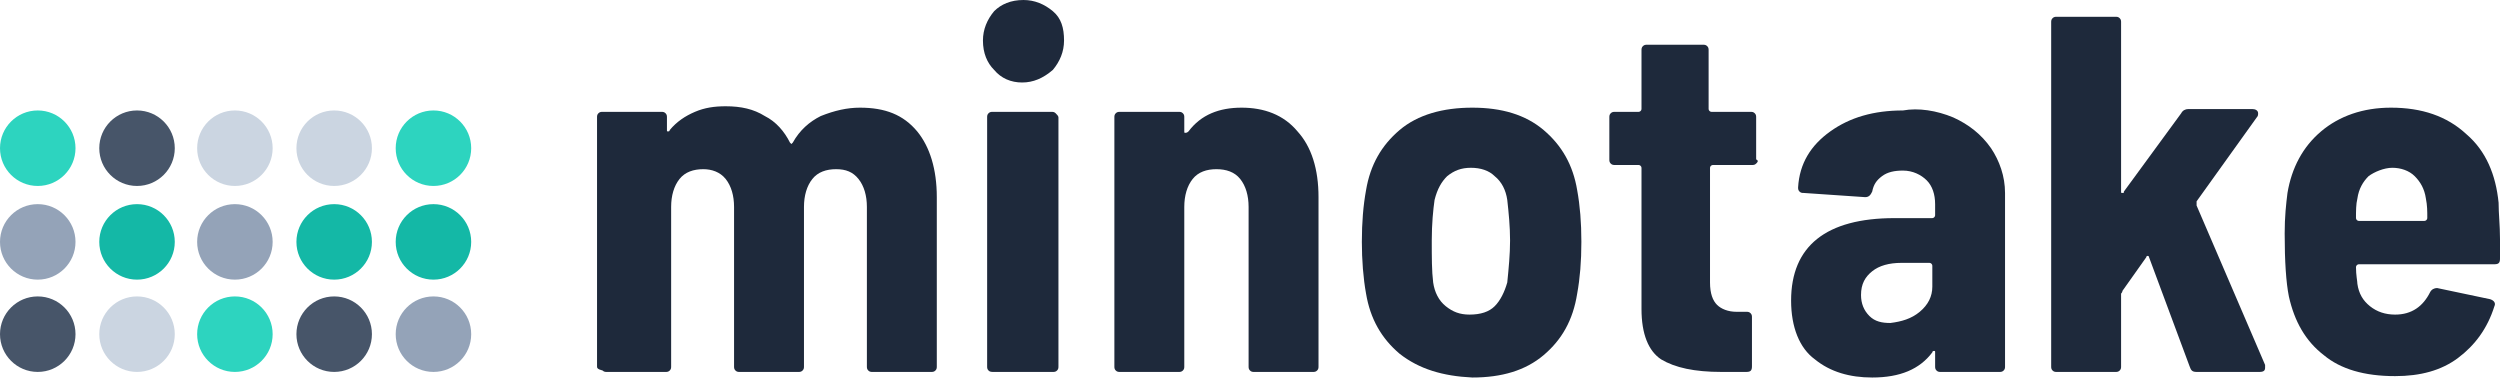
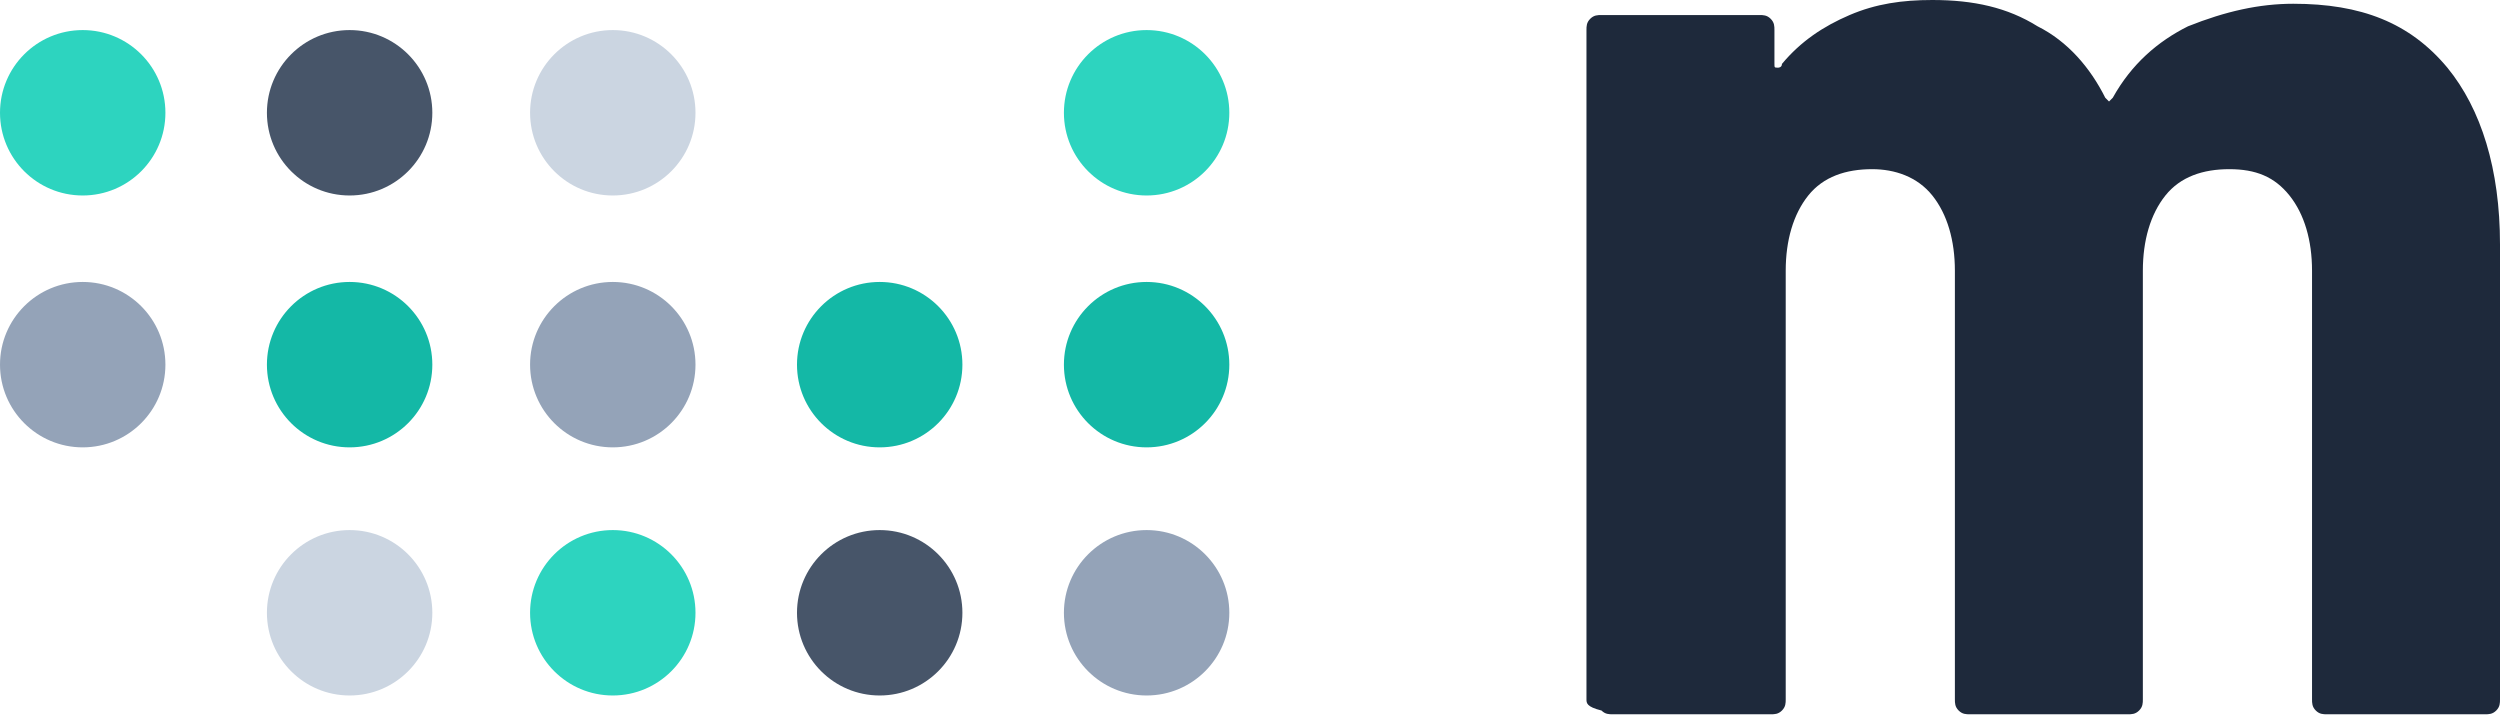
- <svg xmlns="http://www.w3.org/2000/svg" version="1.1" id="レイヤー_1" x="0px" y="0px" viewBox="0 0 178.8 27" style="enable-background:new 0 0 178.8 27;" xml:space="preserve">
+ <svg xmlns="http://www.w3.org/2000/svg" version="1.1" id="レイヤー_1" x="0px" y="0px" viewBox="0 0 66.5 19" style="enable-background:new 0 0 66.5 19;" xml:space="preserve">
  <style type="text/css">
	.st0{fill:#1E293B;}
	.st1{fill:#14B8A6;}
	.st2{fill:#94A3B8;}
	.st3{fill:#2DD4BF;}
	.st4{fill:#475569;}
	.st5{fill:#CBD5E1;}
</style>
-   <path class="st0" d="M65.6,9.4c0.9,1.1,1.4,2.7,1.4,4.7v12.1c0,0.1,0,0.2-0.1,0.3c-0.1,0.1-0.2,0.1-0.3,0.1h-4.2  c-0.1,0-0.2,0-0.3-0.1S62,26.3,62,26.2V14.8c0-0.8-0.2-1.5-0.6-2c-0.4-0.5-0.9-0.7-1.6-0.7c-0.7,0-1.3,0.2-1.7,0.7s-0.6,1.2-0.6,2  v11.4c0,0.1,0,0.2-0.1,0.3c-0.1,0.1-0.2,0.1-0.3,0.1h-4.2c-0.1,0-0.2,0-0.3-0.1c-0.1-0.1-0.1-0.2-0.1-0.3V14.8c0-0.8-0.2-1.5-0.6-2  c-0.4-0.5-1-0.7-1.6-0.7c-0.7,0-1.3,0.2-1.7,0.7c-0.4,0.5-0.6,1.2-0.6,2v11.4c0,0.1,0,0.2-0.1,0.3c-0.1,0.1-0.2,0.1-0.3,0.1h-4.2  c-0.1,0-0.2,0-0.3-0.1c-0.4-0.1-0.4-0.2-0.4-0.3V8.4c0-0.1,0-0.2,0.1-0.3C42.9,8,43,8,43.1,8h4.2c0.1,0,0.2,0,0.3,0.1  c0.1,0.1,0.1,0.2,0.1,0.3v0.9c0,0.1,0,0.1,0.1,0.1c0,0,0.1,0,0.1-0.1c0.5-0.6,1.1-1,1.8-1.3c0.7-0.3,1.4-0.4,2.2-0.4  c1.1,0,2,0.2,2.8,0.7c0.8,0.4,1.4,1.1,1.8,1.9l0.1,0.1l0.1-0.1c0.5-0.9,1.2-1.5,2-1.9c1-0.4,1.9-0.6,2.8-0.6  C63.3,7.7,64.6,8.2,65.6,9.4z" />
-   <path class="st0" d="M71.1,5c-0.5-0.5-0.8-1.2-0.8-2.1c0-0.8,0.3-1.5,0.8-2.1C71.6,0.3,72.3,0,73.2,0c0.8,0,1.5,0.3,2.1,0.8  s0.8,1.2,0.8,2.1c0,0.8-0.3,1.5-0.8,2.1c-0.7,0.6-1.4,0.9-2.2,0.9S71.6,5.6,71.1,5z M70.7,26.5c-0.1-0.1-0.1-0.2-0.1-0.3V8.4  c0-0.1,0-0.2,0.1-0.3C70.8,8,70.9,8,71,8h4.2c0.1,0,0.2,0,0.3,0.1c0.1,0.1,0.2,0.2,0.2,0.3v17.8c0,0.1,0,0.2-0.1,0.3  c-0.1,0.1-0.2,0.1-0.3,0.1h-4.2C70.9,26.6,70.8,26.6,70.7,26.5z" />
-   <path class="st0" d="M92.8,9.4c1,1.1,1.5,2.7,1.5,4.7v12.1c0,0.1,0,0.2-0.1,0.3c-0.1,0.1-0.2,0.1-0.3,0.1h-4.2c-0.1,0-0.2,0-0.3-0.1  c-0.1-0.1-0.1-0.2-0.1-0.3V14.8c0-0.8-0.2-1.5-0.6-2s-1-0.7-1.7-0.7s-1.3,0.2-1.7,0.7s-0.6,1.2-0.6,2v11.4c0,0.1,0,0.2-0.1,0.3  c-0.1,0.1-0.2,0.1-0.3,0.1h-4.2c-0.1,0-0.2,0-0.3-0.1s-0.1-0.2-0.1-0.3V8.4c0-0.1,0-0.2,0.1-0.3C79.9,8,80,8,80.1,8h4.2  c0.1,0,0.2,0,0.3,0.1c0.1,0.1,0.1,0.2,0.1,0.3v1c0,0.1,0,0.1,0.1,0.1c0,0,0.1,0,0.2-0.1c0.9-1.2,2.2-1.7,3.8-1.7  C90.4,7.7,91.8,8.2,92.8,9.4z" />
-   <path class="st0" d="M100.1,25.3c-1.3-1.1-2.1-2.5-2.4-4.3c-0.2-1.1-0.3-2.4-0.3-3.7c0-1.4,0.1-2.6,0.3-3.7c0.3-1.8,1.1-3.2,2.4-4.3  s3.1-1.6,5.2-1.6s3.8,0.5,5.1,1.6c1.3,1.1,2.1,2.5,2.4,4.3c0.2,1.1,0.3,2.3,0.3,3.7s-0.1,2.6-0.3,3.7c-0.3,1.9-1.1,3.3-2.4,4.4  s-3,1.6-5.1,1.6C103.2,26.9,101.5,26.4,100.1,25.3z M106.9,21.9c0.4-0.4,0.7-1,0.9-1.7c0.1-1,0.2-2,0.2-3s-0.1-2-0.2-2.9  c-0.1-0.7-0.4-1.3-0.9-1.7c-0.4-0.4-1-0.6-1.7-0.6s-1.2,0.2-1.7,0.6c-0.4,0.4-0.7,0.9-0.9,1.7c-0.1,0.7-0.2,1.7-0.2,2.9  c0,1.2,0,2.2,0.1,3c0.1,0.7,0.4,1.3,0.9,1.7c0.5,0.4,1,0.6,1.7,0.6C105.9,22.5,106.5,22.3,106.9,21.9z" />
-   <path class="st0" d="M125.6,11.7c-0.1,0.1-0.2,0.1-0.3,0.1h-2.8c-0.1,0-0.2,0.1-0.2,0.2v8.2c0,0.8,0.2,1.3,0.5,1.6s0.8,0.5,1.4,0.5  h0.7c0.1,0,0.2,0,0.3,0.1s0.1,0.2,0.1,0.3v3.5c0,0.3-0.1,0.4-0.4,0.4c-0.4,0-1,0-1.8,0c-1.9,0-3.3-0.3-4.3-0.9  c-0.9-0.6-1.4-1.8-1.4-3.6V12c0-0.1-0.1-0.2-0.2-0.2h-1.7c-0.1,0-0.2,0-0.3-0.1c-0.1-0.1-0.1-0.2-0.1-0.3v-3c0-0.1,0-0.2,0.1-0.3  c0.1-0.1,0.2-0.1,0.3-0.1h1.7c0.1,0,0.2-0.1,0.2-0.2V3.6c0-0.1,0-0.2,0.1-0.3s0.2-0.1,0.3-0.1h4c0.1,0,0.2,0,0.3,0.1  c0.1,0.1,0.1,0.2,0.1,0.3v4.2c0,0.1,0.1,0.2,0.2,0.2h2.8c0.1,0,0.2,0,0.3,0.1c0.1,0.1,0.1,0.2,0.1,0.3v3  C125.8,11.5,125.7,11.6,125.6,11.7z" />
-   <path class="st0" d="M139.7,8.4c1.1,0.5,2,1.2,2.7,2.2c0.6,0.9,1,2,1,3.2v12.4c0,0.1,0,0.2-0.1,0.3c-0.1,0.1-0.2,0.1-0.3,0.1h-4.2  c-0.1,0-0.2,0-0.3-0.1c-0.1-0.1-0.1-0.2-0.1-0.3v-1c0-0.1,0-0.1-0.1-0.1c0,0-0.1,0-0.1,0.1c-0.9,1.2-2.3,1.8-4.3,1.8  c-1.6,0-3-0.4-4.1-1.3c-1.1-0.8-1.7-2.3-1.7-4.2c0-3.9,2.5-5.9,7.4-5.9h2.7c0.1,0,0.2-0.1,0.2-0.2v-0.8c0-0.7-0.2-1.3-0.6-1.7  c-0.4-0.4-1-0.7-1.7-0.7c-0.6,0-1.1,0.1-1.5,0.4c-0.4,0.3-0.6,0.6-0.7,1.1c-0.1,0.2-0.2,0.4-0.5,0.4l-4.4-0.3c-0.1,0-0.2,0-0.3-0.1  s-0.1-0.2-0.1-0.3c0.1-1.7,0.9-3,2.3-4c1.4-1,3.1-1.5,5.2-1.5C137.2,7.7,138.5,7.9,139.7,8.4z M137.3,22.3c0.6-0.5,0.9-1.1,0.9-1.8  V19c0-0.1-0.1-0.2-0.2-0.2h-2c-0.9,0-1.6,0.2-2.1,0.6s-0.8,0.9-0.8,1.7c0,0.6,0.2,1.1,0.6,1.5c0.4,0.4,0.9,0.5,1.5,0.5  C136,23,136.7,22.8,137.3,22.3z" />
-   <path class="st0" d="M146.8,26.5c-0.1-0.1-0.1-0.2-0.1-0.3V1.6c0-0.1,0-0.2,0.1-0.3c0.1-0.1,0.2-0.1,0.3-0.1h4.2  c0.1,0,0.2,0,0.3,0.1c0.1,0.1,0.1,0.2,0.1,0.3v12.1c0,0.1,0,0.1,0.1,0.1s0.1,0,0.1-0.1l4.1-5.6c0.1-0.2,0.3-0.3,0.5-0.3h4.6  c0.2,0,0.4,0.1,0.4,0.3c0,0.1,0,0.2-0.1,0.3l-4.3,6c0,0.1,0,0.2,0,0.3l4.9,11.4c0,0,0,0.1,0,0.2c0,0.2-0.1,0.3-0.4,0.3h-4.5  c-0.3,0-0.4-0.1-0.5-0.4l-2.9-7.8c0-0.1-0.1-0.1-0.1-0.1s-0.1,0-0.1,0.1l-1.7,2.4c0,0.1-0.1,0.2-0.1,0.2v5.2c0,0.1,0,0.2-0.1,0.3  c-0.1,0.1-0.2,0.1-0.3,0.1h-4.2C147,26.6,146.9,26.6,146.8,26.5z" />
-   <path class="st0" d="M178.8,17.1v1.4c0,0.3-0.1,0.4-0.4,0.4h-9.7c-0.1,0-0.2,0.1-0.2,0.2c0,0.6,0.1,1,0.1,1.2  c0.1,0.7,0.4,1.2,0.9,1.6s1.1,0.6,1.8,0.6c1.2,0,2-0.6,2.5-1.6c0.1-0.2,0.3-0.3,0.5-0.3l3.8,0.8c0.3,0.1,0.4,0.3,0.3,0.5  c-0.5,1.6-1.4,2.8-2.6,3.7c-1.2,0.9-2.7,1.3-4.5,1.3c-2.2,0-3.9-0.5-5.1-1.5c-1.3-1-2.1-2.4-2.5-4.2c-0.2-1-0.3-2.5-0.3-4.5  c0-1.2,0.1-2.1,0.2-2.9c0.3-1.8,1.1-3.3,2.4-4.4c1.3-1.1,3-1.7,5-1.7c2.2,0,4,0.6,5.4,1.9c1.4,1.2,2.1,2.9,2.3,4.9  C178.7,15.3,178.8,16.1,178.8,17.1z M169.4,12.6c-0.4,0.4-0.7,0.9-0.8,1.6c-0.1,0.4-0.1,0.9-0.1,1.4c0,0.1,0.1,0.2,0.2,0.2h4.7  c0.1,0,0.2-0.1,0.2-0.2c0-0.5,0-0.9-0.1-1.4c-0.1-0.7-0.4-1.2-0.8-1.6c-0.4-0.4-1-0.6-1.6-0.6S169.8,12.3,169.4,12.6z" />
-   <g>
-     <circle class="st1" cx="31" cy="17.3" r="2.7" />
-     <circle class="st2" cx="31" cy="23.9" r="2.7" />
-     <circle class="st3" cx="31" cy="10.6" r="2.7" />
-     <circle class="st1" cx="23.9" cy="17.3" r="2.7" />
-     <circle class="st4" cx="23.9" cy="23.9" r="2.7" />
-     <circle class="st5" cx="23.9" cy="10.6" r="2.7" />
-     <circle class="st2" cx="16.8" cy="17.3" r="2.7" />
-     <circle class="st3" cx="16.8" cy="23.9" r="2.7" />
-     <circle class="st5" cx="16.8" cy="10.6" r="2.7" />
-     <circle class="st1" cx="9.8" cy="17.3" r="2.7" />
-     <circle class="st5" cx="9.8" cy="23.9" r="2.7" />
-     <circle class="st4" cx="9.8" cy="10.6" r="2.7" />
-     <circle class="st2" cx="2.7" cy="17.3" r="2.7" />
-     <circle class="st4" cx="2.7" cy="23.9" r="2.7" />
-     <circle class="st3" cx="2.7" cy="10.6" r="2.7" />
-   </g>
+   <path class="st0" d="M65.1,1.8c0.9,1.1,1.4,2.7,1.4,4.7v12.1c0,0.1,0,0.2-0.1,0.3C66.3,19,66.2,19,66.1,19h-4.2  c-0.1,0-0.2,0-0.3-0.1s-0.1-0.2-0.1-0.3V7.2c0-0.8-0.2-1.5-0.6-2c-0.4-0.5-0.9-0.7-1.6-0.7c-0.7,0-1.3,0.2-1.7,0.7S57,6.4,57,7.2  v11.4c0,0.1,0,0.2-0.1,0.3C56.8,19,56.7,19,56.6,19h-4.2c-0.1,0-0.2,0-0.3-0.1S52,18.7,52,18.6V7.2c0-0.8-0.2-1.5-0.6-2  c-0.4-0.5-1-0.7-1.6-0.7c-0.7,0-1.3,0.2-1.7,0.7s-0.6,1.2-0.6,2v11.4c0,0.1,0,0.2-0.1,0.3C47.3,19,47.2,19,47.1,19h-4.2  c-0.1,0-0.2,0-0.3-0.1c-0.4-0.1-0.4-0.2-0.4-0.3V0.8c0-0.1,0-0.2,0.1-0.3c0.1-0.1,0.2-0.1,0.3-0.1h4.2c0.1,0,0.2,0,0.3,0.1  s0.1,0.2,0.1,0.3v0.9c0,0.1,0,0.1,0.1,0.1c0,0,0.1,0,0.1-0.1c0.5-0.6,1.1-1,1.8-1.3S50.6,0,51.4,0c1.1,0,2,0.2,2.8,0.7  C55,1.1,55.6,1.8,56,2.6l0.1,0.1l0.1-0.1c0.5-0.9,1.2-1.5,2-1.9c1-0.4,1.9-0.6,2.8-0.6C62.8,0.1,64.1,0.6,65.1,1.8z" />
+   <circle class="st1" cx="30.5" cy="9.7" r="2.2" />
+   <circle class="st2" cx="30.5" cy="16.3" r="2.2" />
+   <circle class="st3" cx="30.5" cy="3" r="2.2" />
+   <circle class="st1" cx="23.4" cy="9.7" r="2.2" />
+   <circle class="st4" cx="23.4" cy="16.3" r="2.2" />
+   <circle class="st2" cx="16.3" cy="9.7" r="2.2" />
+   <circle class="st3" cx="16.3" cy="16.3" r="2.2" />
+   <circle class="st5" cx="16.3" cy="3" r="2.2" />
+   <circle class="st1" cx="9.3" cy="9.7" r="2.2" />
+   <circle class="st5" cx="9.3" cy="16.3" r="2.2" />
+   <circle class="st4" cx="9.3" cy="3" r="2.2" />
+   <circle class="st2" cx="2.2" cy="9.7" r="2.2" />
+   <circle class="st3" cx="2.2" cy="3" r="2.2" />
</svg>
